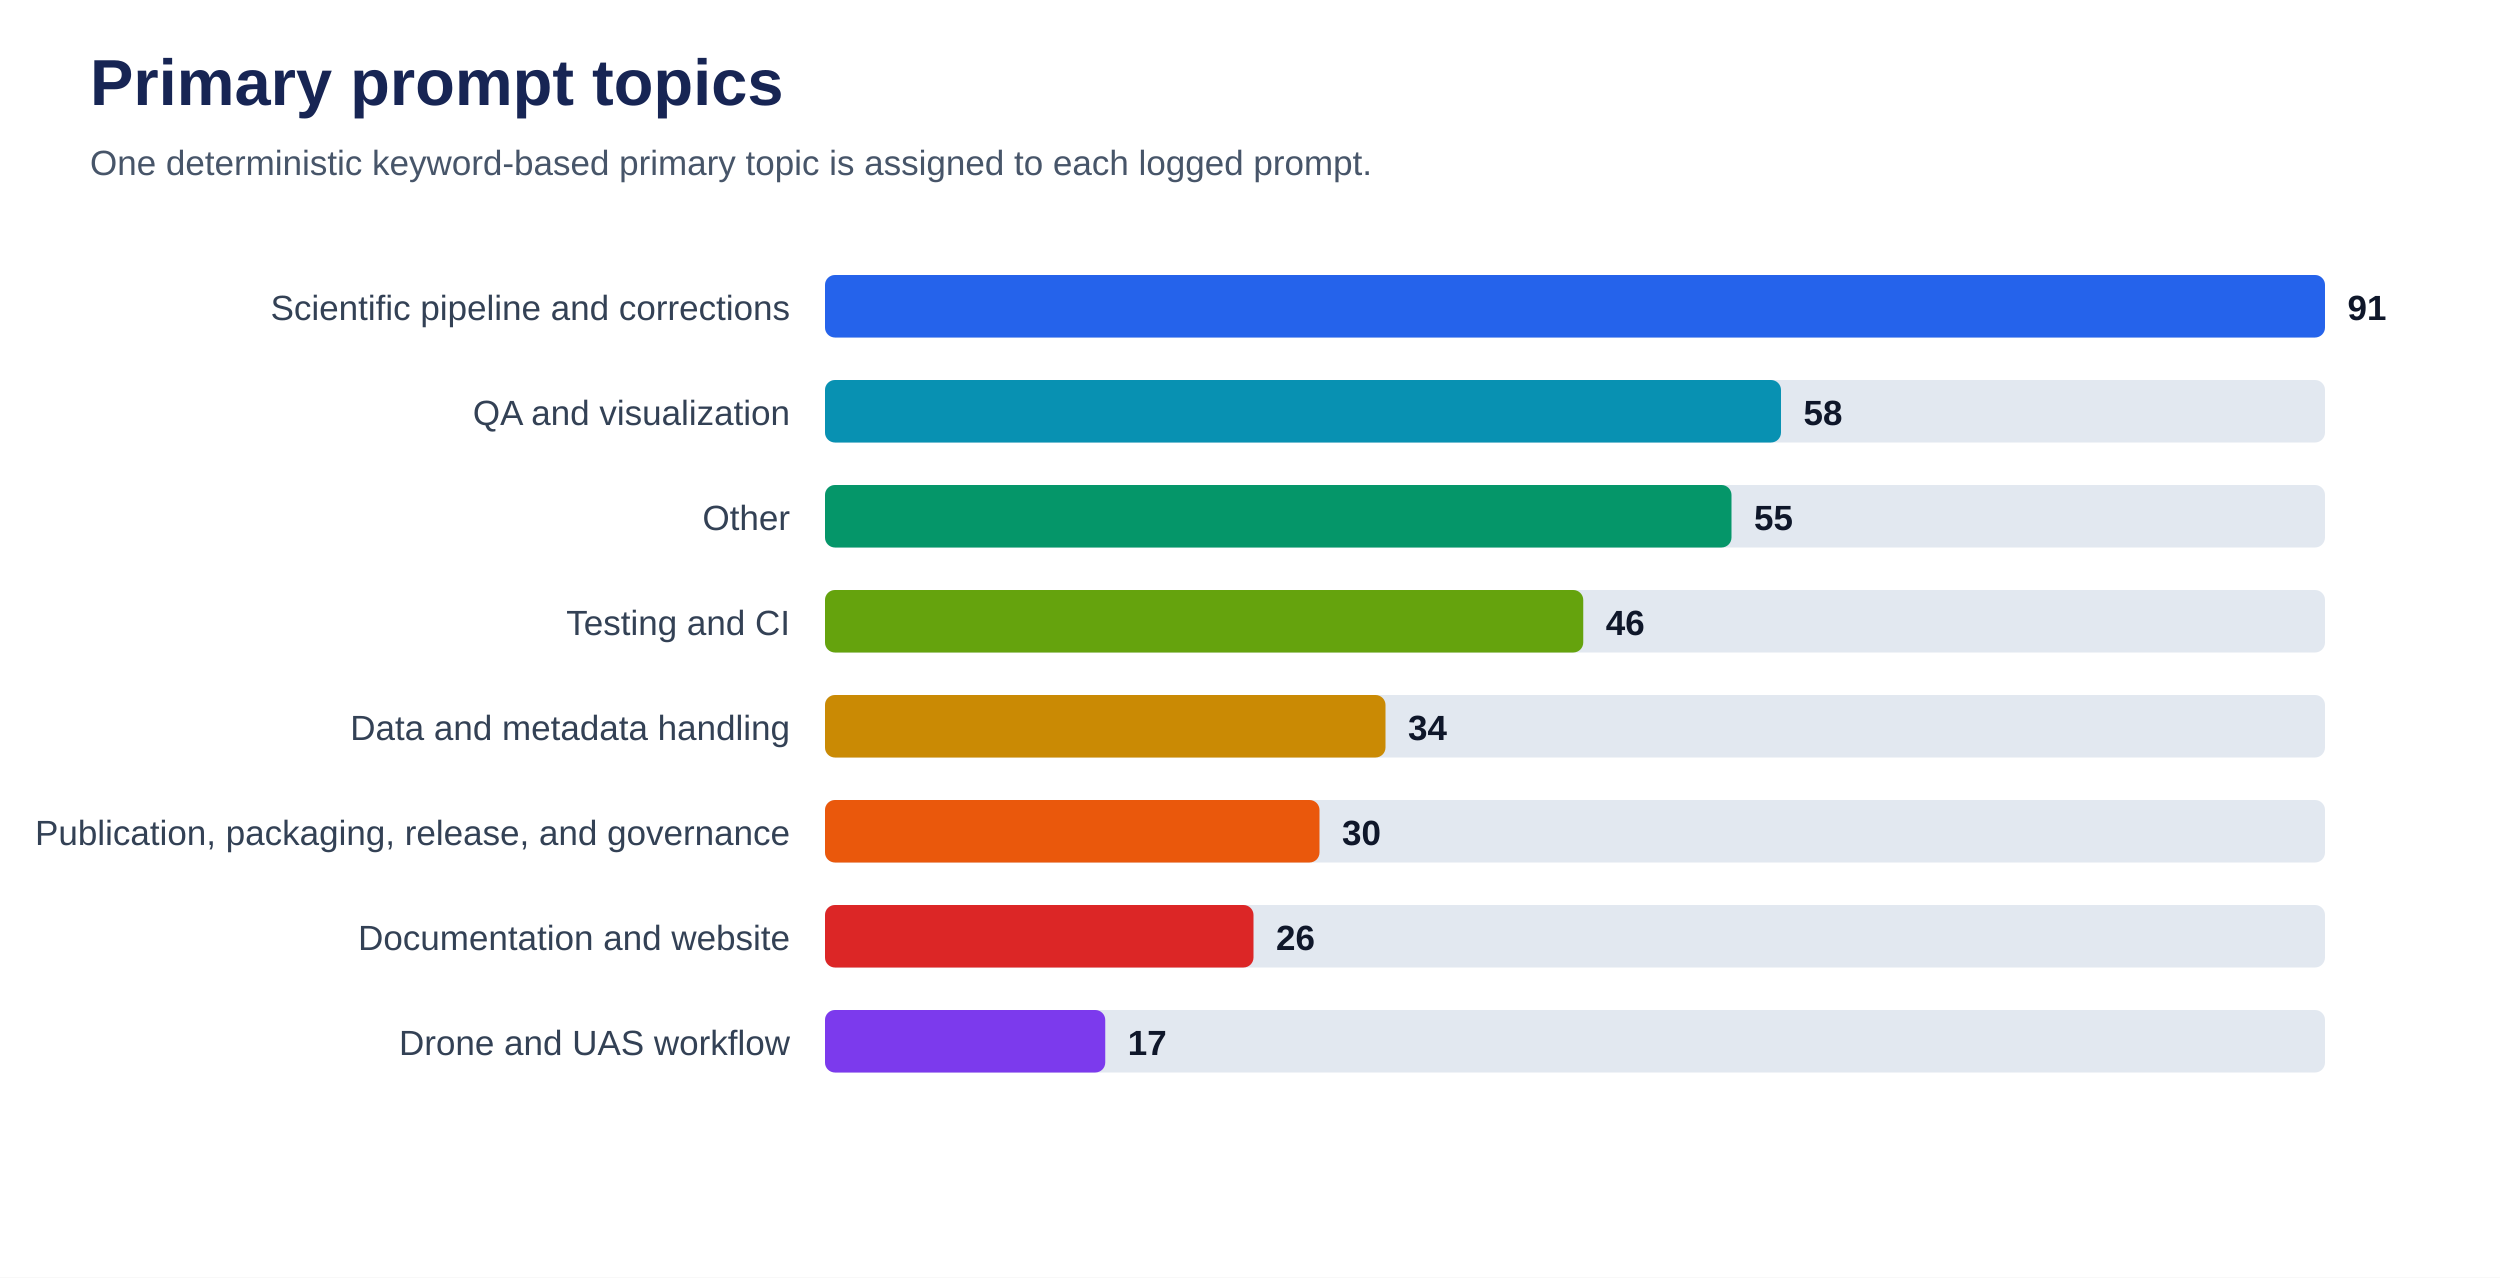
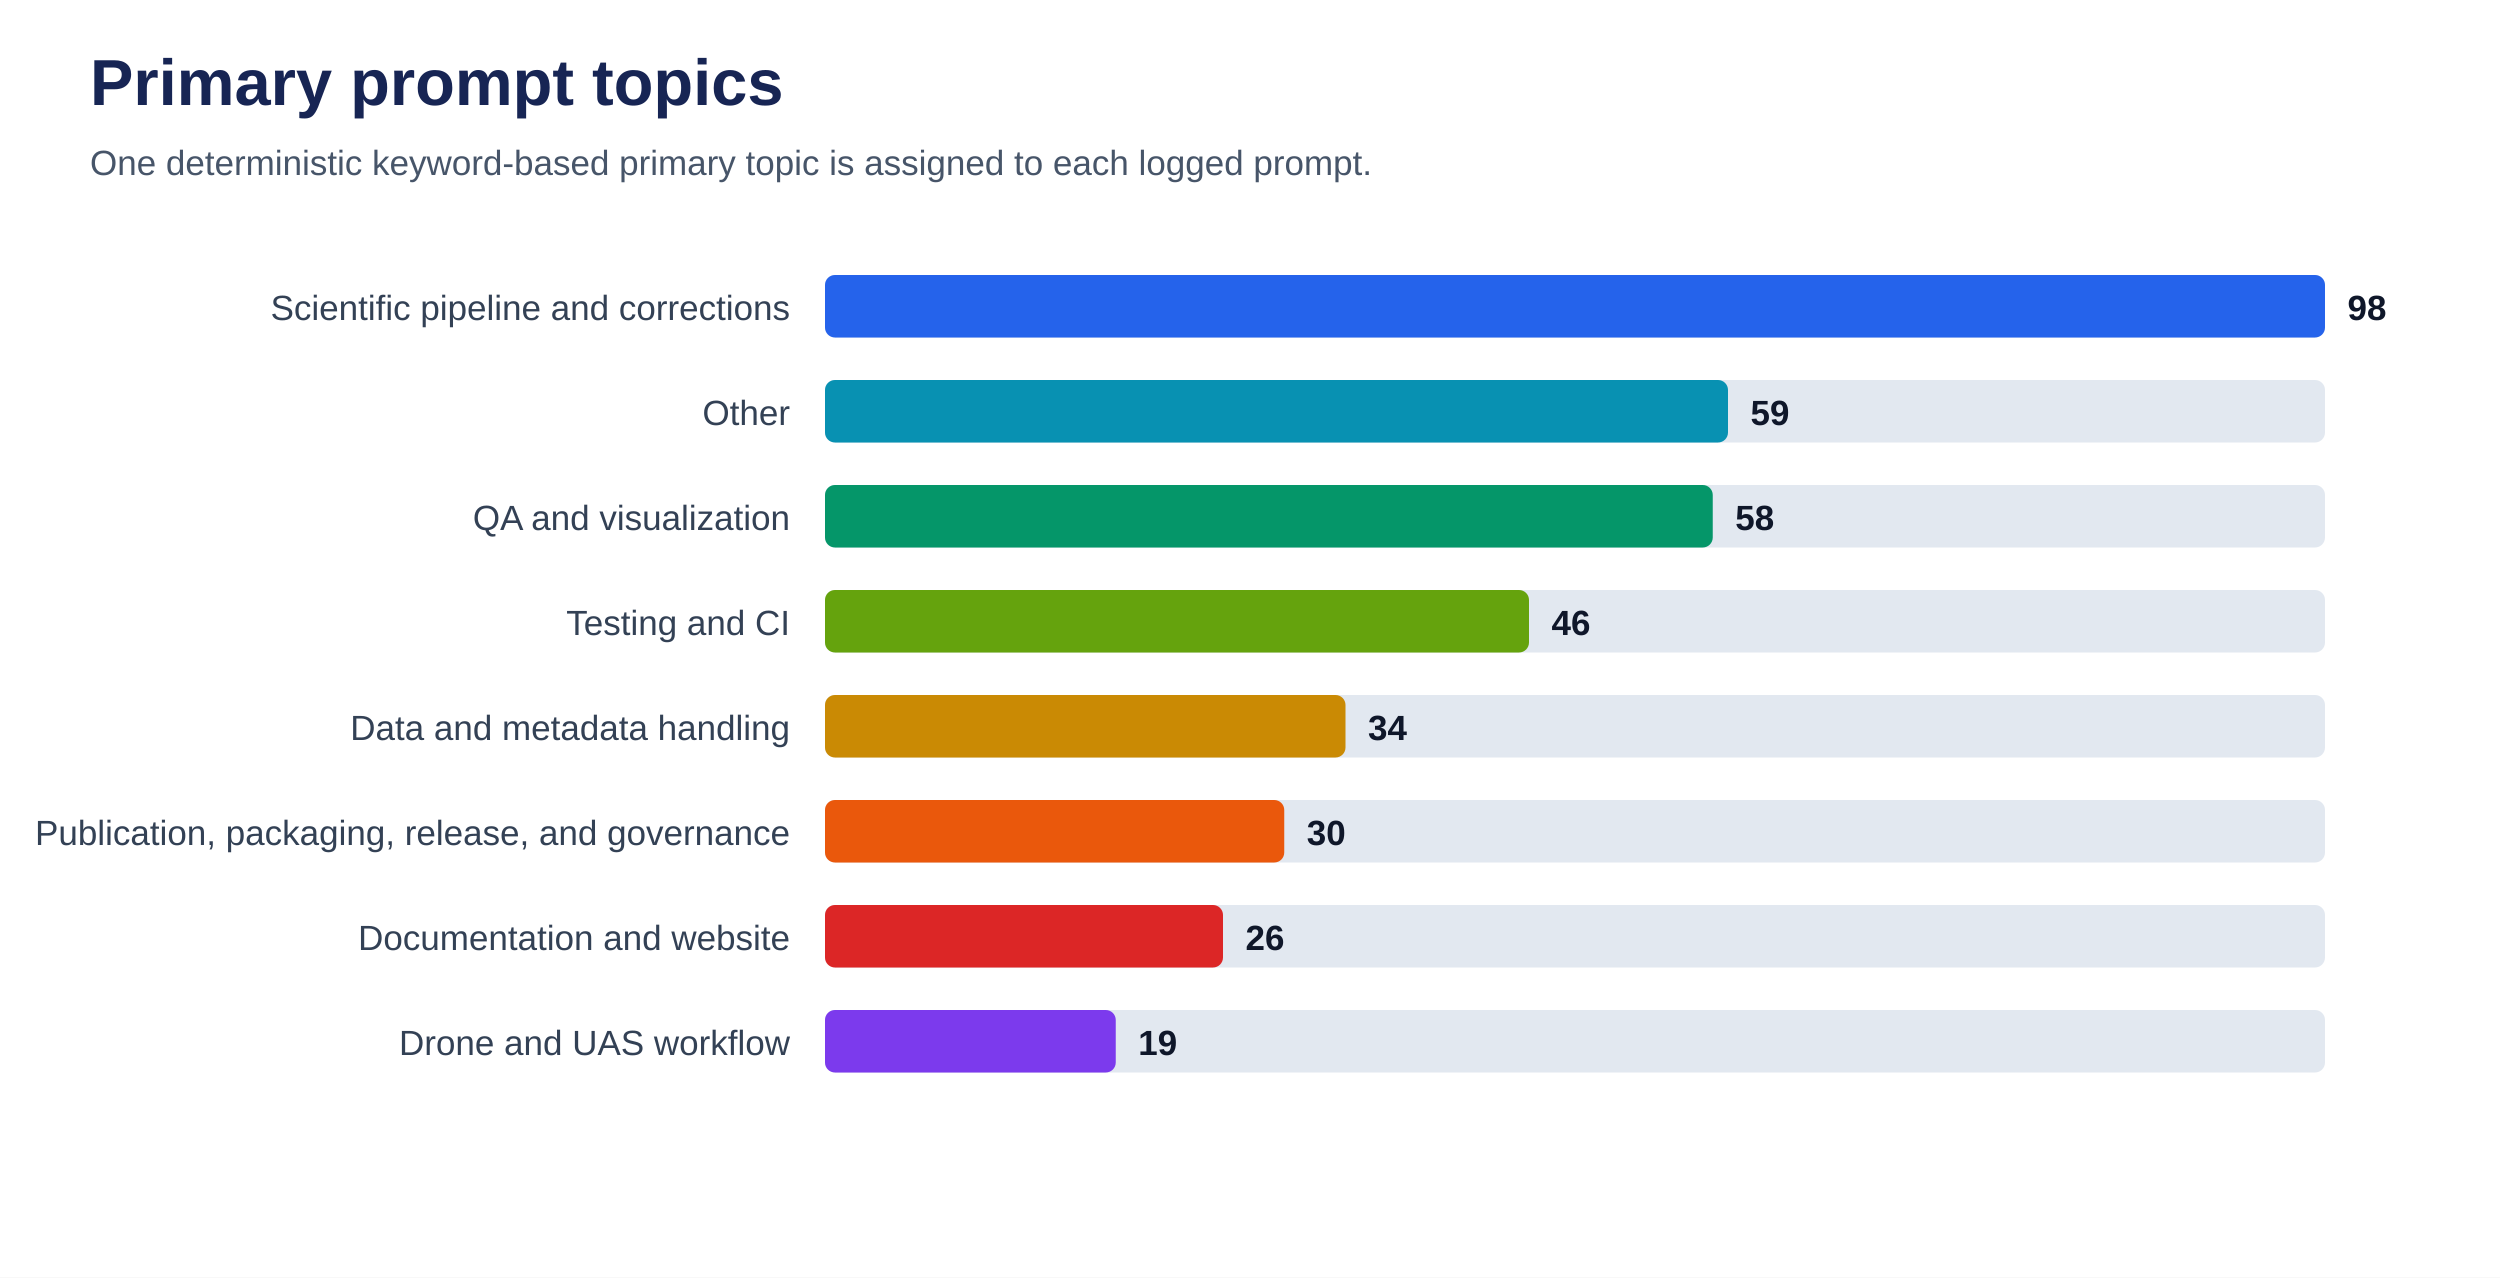
<svg xmlns="http://www.w3.org/2000/svg" viewBox="0 0 1000 511" role="img" aria-labelledby="title desc">
  <rect width="100%" height="100%" fill="#ffffff" />
  <text x="36" y="42" font-family="Arial, sans-serif" font-size="26" font-weight="700" fill="#172554">Primary prompt topics</text>
  <text x="36" y="70" font-family="Arial, sans-serif" font-size="14" fill="#475569">One deterministic keyword-based primary topic is assigned to each logged prompt.</text>
  <text x="316" y="128" text-anchor="end" font-family="Arial, sans-serif" font-size="14" fill="#334155">Scientific pipeline and corrections</text>
  <rect x="330" y="110" width="600" height="25" rx="4" fill="#e2e8f0" />
  <rect x="330" y="110" width="600.0" height="25" rx="4" fill="#2563eb" />
-   <text x="939.0" y="128" font-family="Arial, sans-serif" font-size="14" font-weight="700" fill="#0f172a">91</text>
-   <text x="316" y="170" text-anchor="end" font-family="Arial, sans-serif" font-size="14" fill="#334155">QA and visualization</text>
+   <text x="939.0" y="128" font-family="Arial, sans-serif" font-size="14" font-weight="700" fill="#0f172a">98</text>
+   <text x="316" y="170" text-anchor="end" font-family="Arial, sans-serif" font-size="14" fill="#334155">Other</text>
  <rect x="330" y="152" width="600" height="25" rx="4" fill="#e2e8f0" />
-   <rect x="330" y="152" width="382.4" height="25" rx="4" fill="#0891b2" />
-   <text x="721.4" y="170" font-family="Arial, sans-serif" font-size="14" font-weight="700" fill="#0f172a">58</text>
-   <text x="316" y="212" text-anchor="end" font-family="Arial, sans-serif" font-size="14" fill="#334155">Other</text>
+   <rect x="330" y="152" width="361.2" height="25" rx="4" fill="#0891b2" />
+   <text x="700.2" y="170" font-family="Arial, sans-serif" font-size="14" font-weight="700" fill="#0f172a">59</text>
+   <text x="316" y="212" text-anchor="end" font-family="Arial, sans-serif" font-size="14" fill="#334155">QA and visualization</text>
  <rect x="330" y="194" width="600" height="25" rx="4" fill="#e2e8f0" />
-   <rect x="330" y="194" width="362.6" height="25" rx="4" fill="#059669" />
-   <text x="701.6" y="212" font-family="Arial, sans-serif" font-size="14" font-weight="700" fill="#0f172a">55</text>
+   <rect x="330" y="194" width="355.1" height="25" rx="4" fill="#059669" />
+   <text x="694.1" y="212" font-family="Arial, sans-serif" font-size="14" font-weight="700" fill="#0f172a">58</text>
  <text x="316" y="254" text-anchor="end" font-family="Arial, sans-serif" font-size="14" fill="#334155">Testing and CI</text>
  <rect x="330" y="236" width="600" height="25" rx="4" fill="#e2e8f0" />
-   <rect x="330" y="236" width="303.3" height="25" rx="4" fill="#65a30d" />
-   <text x="642.3" y="254" font-family="Arial, sans-serif" font-size="14" font-weight="700" fill="#0f172a">46</text>
+   <rect x="330" y="236" width="281.6" height="25" rx="4" fill="#65a30d" />
+   <text x="620.6" y="254" font-family="Arial, sans-serif" font-size="14" font-weight="700" fill="#0f172a">46</text>
  <text x="316" y="296" text-anchor="end" font-family="Arial, sans-serif" font-size="14" fill="#334155">Data and metadata handling</text>
  <rect x="330" y="278" width="600" height="25" rx="4" fill="#e2e8f0" />
-   <rect x="330" y="278" width="224.2" height="25" rx="4" fill="#ca8a04" />
-   <text x="563.2" y="296" font-family="Arial, sans-serif" font-size="14" font-weight="700" fill="#0f172a">34</text>
+   <rect x="330" y="278" width="208.2" height="25" rx="4" fill="#ca8a04" />
+   <text x="547.2" y="296" font-family="Arial, sans-serif" font-size="14" font-weight="700" fill="#0f172a">34</text>
  <text x="316" y="338" text-anchor="end" font-family="Arial, sans-serif" font-size="14" fill="#334155">Publication, packaging, release, and governance</text>
  <rect x="330" y="320" width="600" height="25" rx="4" fill="#e2e8f0" />
-   <rect x="330" y="320" width="197.8" height="25" rx="4" fill="#ea580c" />
-   <text x="536.8" y="338" font-family="Arial, sans-serif" font-size="14" font-weight="700" fill="#0f172a">30</text>
+   <rect x="330" y="320" width="183.7" height="25" rx="4" fill="#ea580c" />
+   <text x="522.7" y="338" font-family="Arial, sans-serif" font-size="14" font-weight="700" fill="#0f172a">30</text>
  <text x="316" y="380" text-anchor="end" font-family="Arial, sans-serif" font-size="14" fill="#334155">Documentation and website</text>
  <rect x="330" y="362" width="600" height="25" rx="4" fill="#e2e8f0" />
-   <rect x="330" y="362" width="171.4" height="25" rx="4" fill="#dc2626" />
-   <text x="510.4" y="380" font-family="Arial, sans-serif" font-size="14" font-weight="700" fill="#0f172a">26</text>
+   <rect x="330" y="362" width="159.2" height="25" rx="4" fill="#dc2626" />
+   <text x="498.2" y="380" font-family="Arial, sans-serif" font-size="14" font-weight="700" fill="#0f172a">26</text>
  <text x="316" y="422" text-anchor="end" font-family="Arial, sans-serif" font-size="14" fill="#334155">Drone and UAS workflow</text>
  <rect x="330" y="404" width="600" height="25" rx="4" fill="#e2e8f0" />
-   <rect x="330" y="404" width="112.1" height="25" rx="4" fill="#7c3aed" />
-   <text x="451.1" y="422" font-family="Arial, sans-serif" font-size="14" font-weight="700" fill="#0f172a">17</text>
+   <rect x="330" y="404" width="116.3" height="25" rx="4" fill="#7c3aed" />
+   <text x="455.3" y="422" font-family="Arial, sans-serif" font-size="14" font-weight="700" fill="#0f172a">19</text>
</svg>
